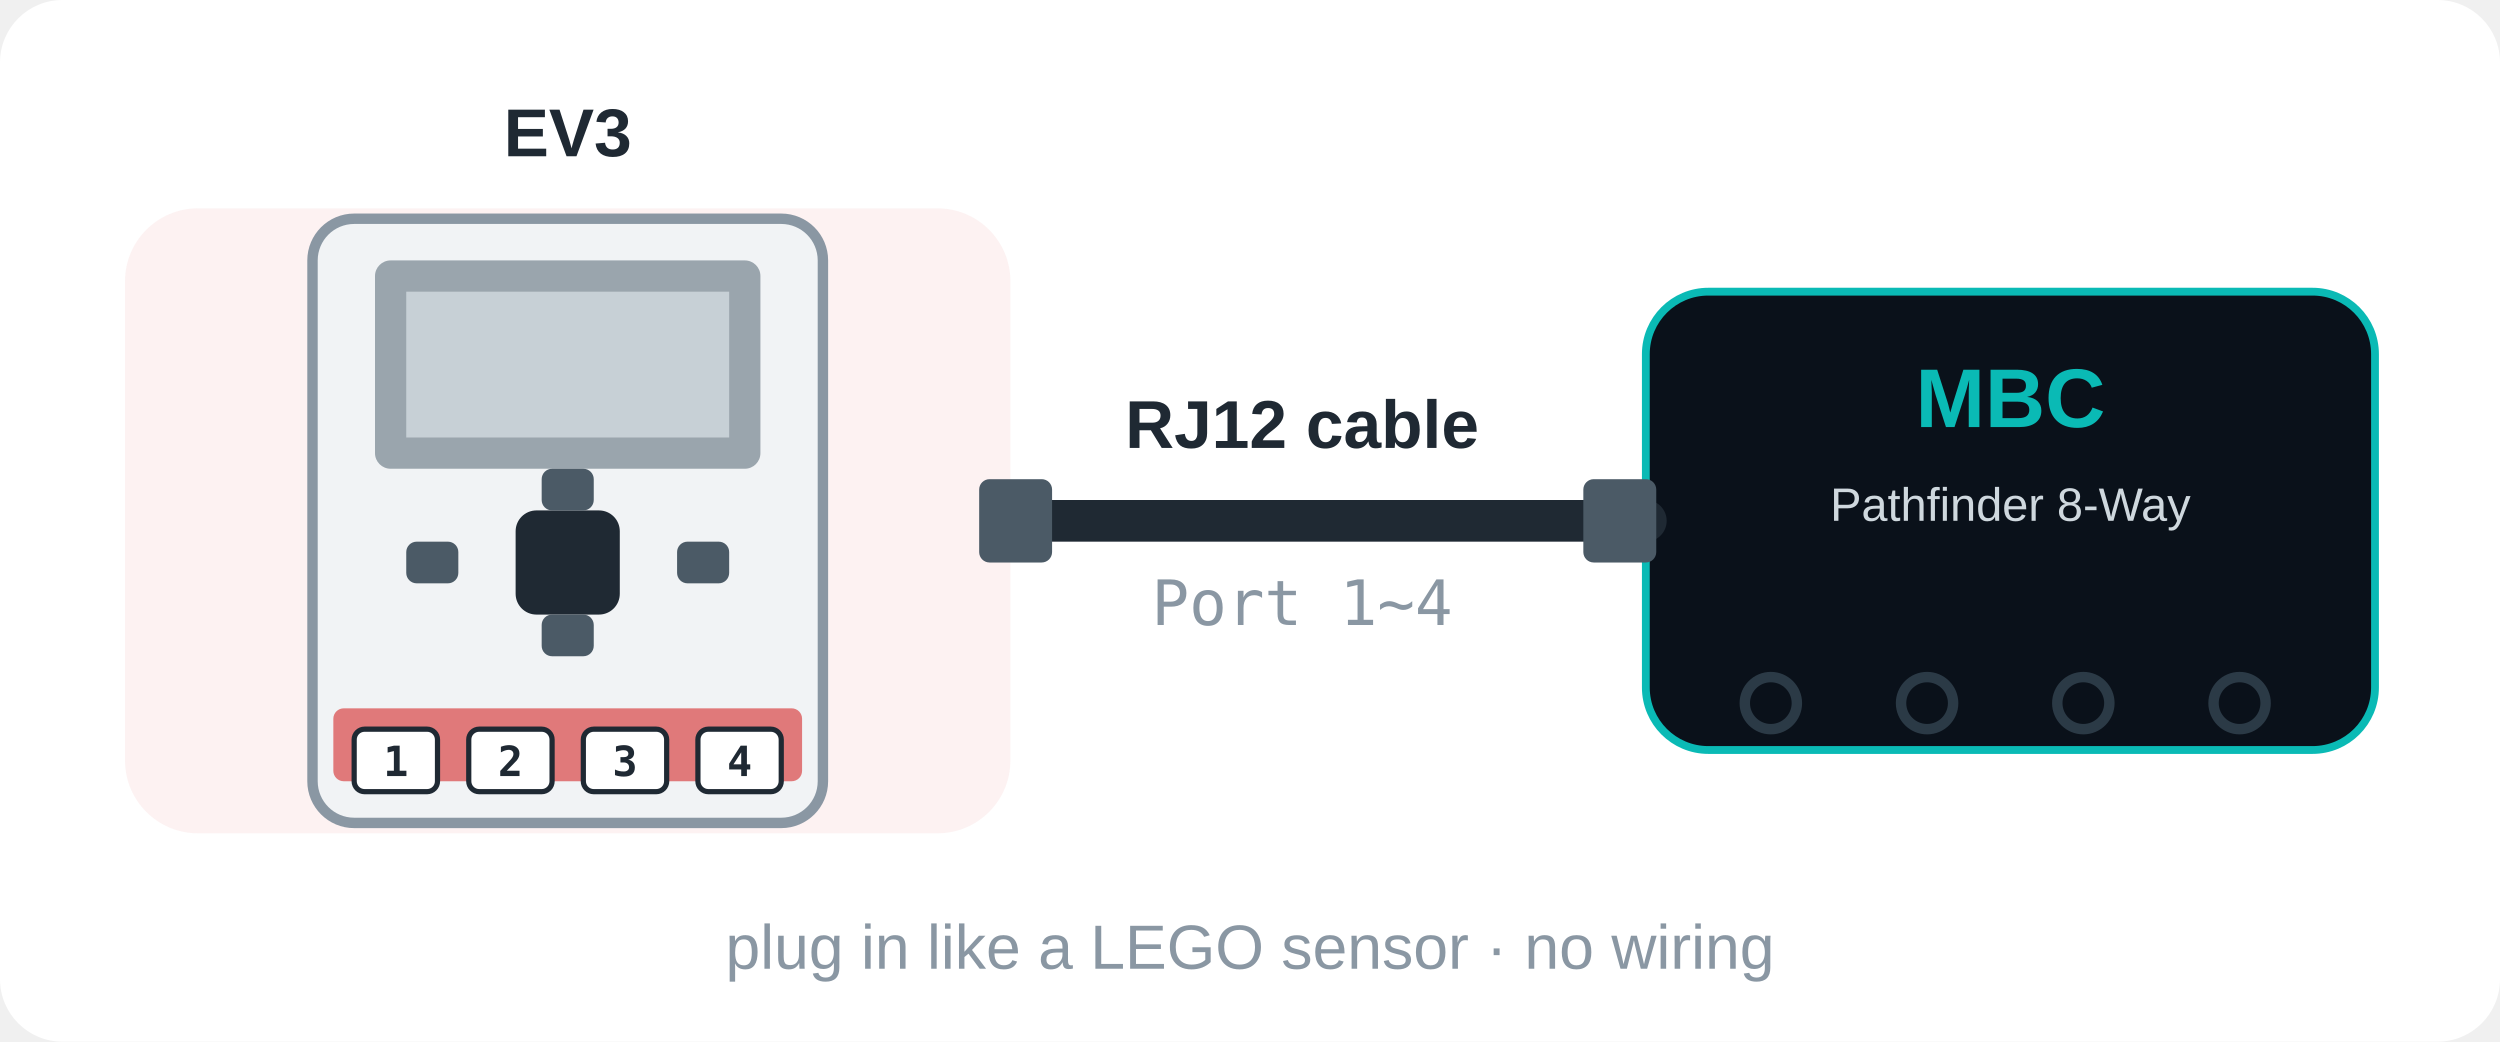
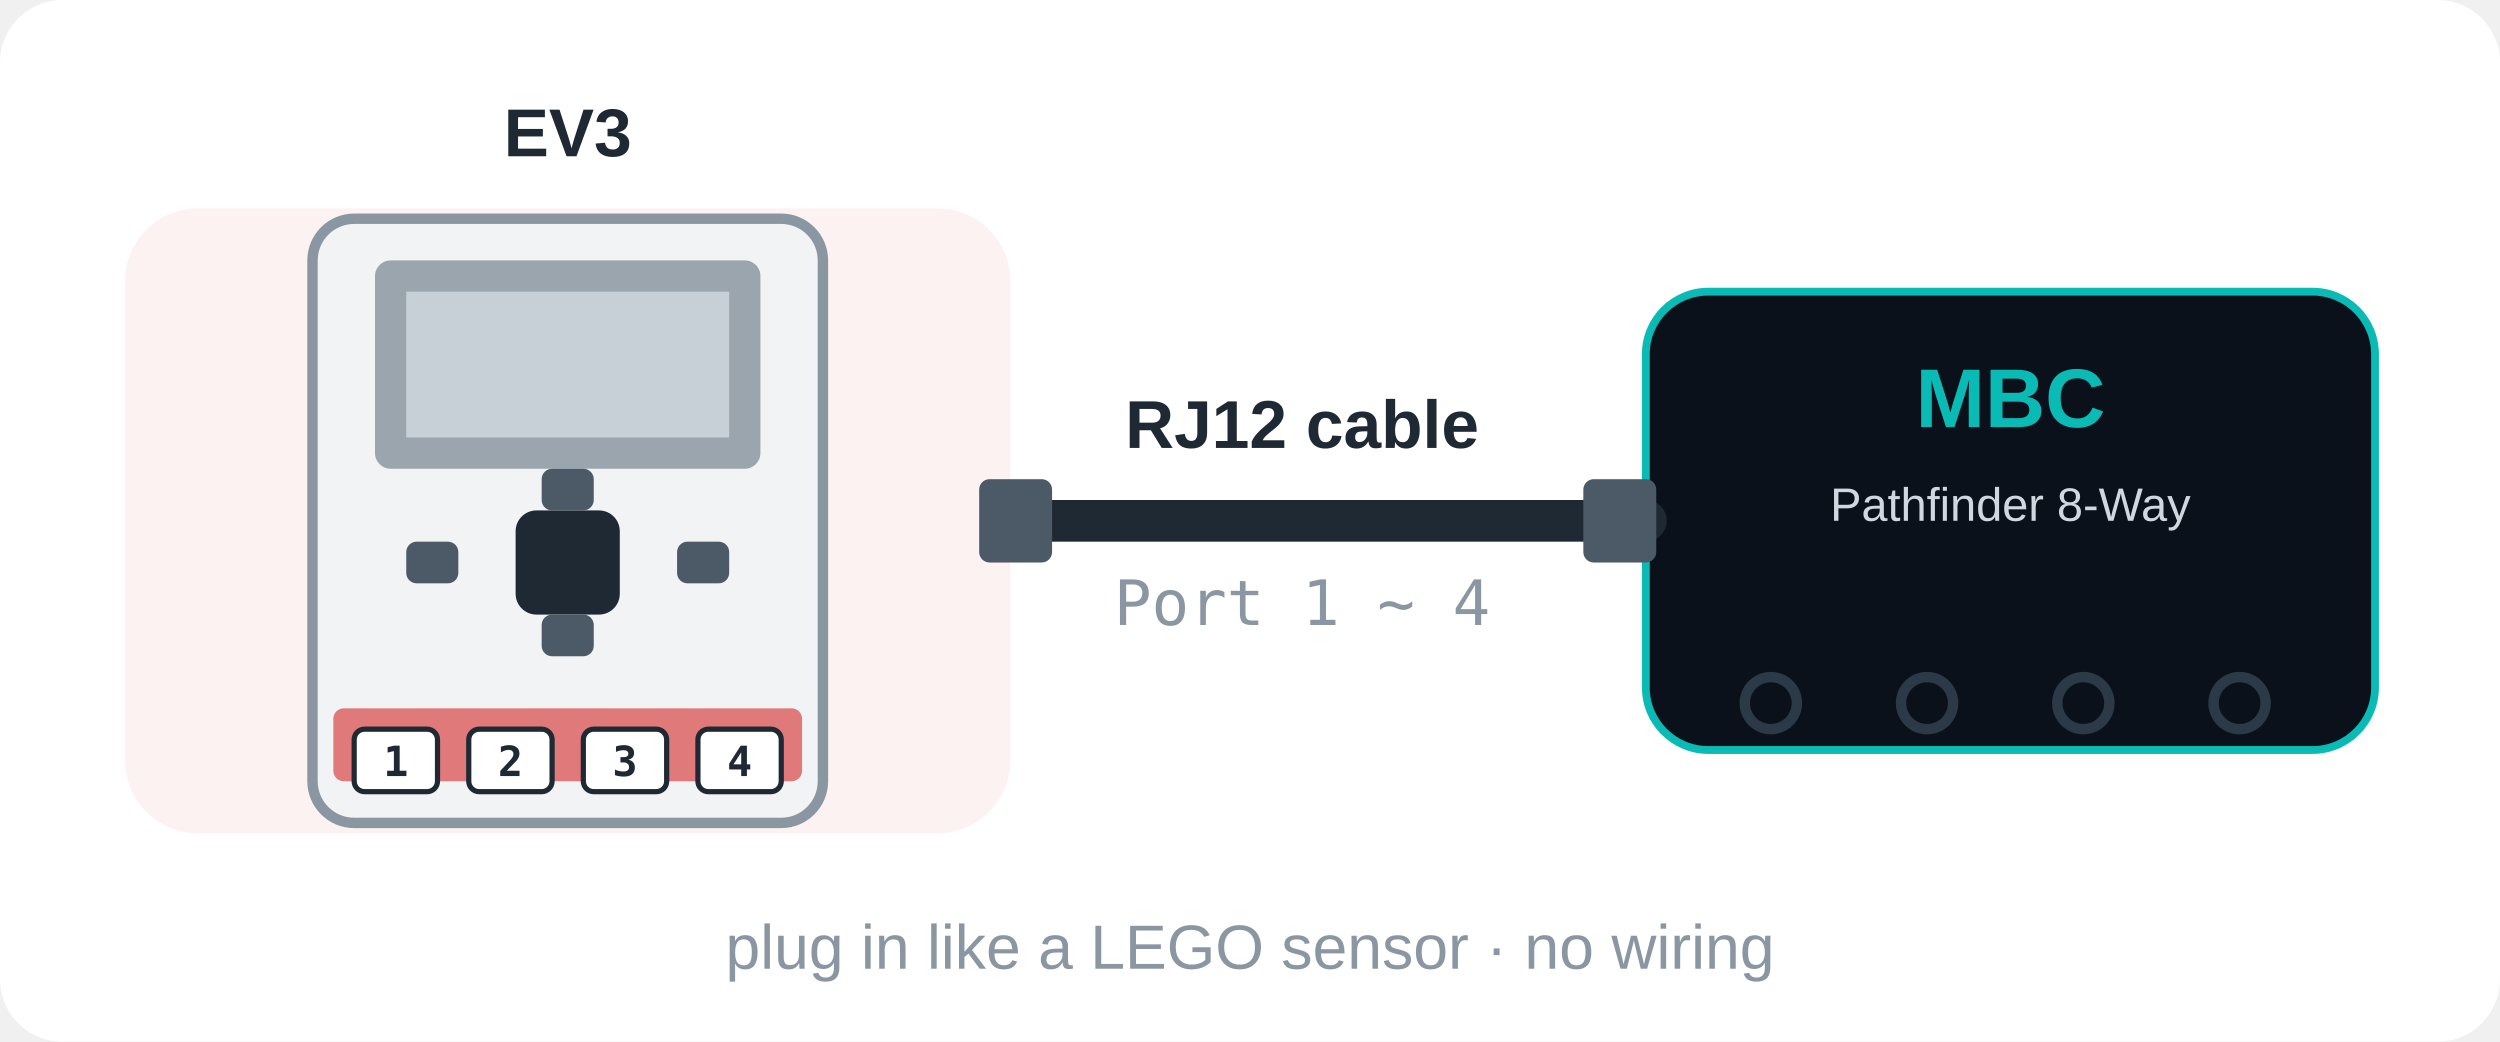
<svg xmlns="http://www.w3.org/2000/svg" viewBox="0 0 480 200" width="480" height="200" role="img" font-family="Nunito, &quot;Segoe UI&quot;, Arial, sans-serif">
  <rect width="480" height="200" rx="12" fill="#ffffff" />
  <rect x="24" y="40" width="170" height="120" rx="14" fill="#D62828" opacity="0.06" />
  <rect x="60" y="42" width="98" height="116" rx="8" fill="#f1f3f5" stroke="#8a97a3" stroke-width="2" />
  <rect x="72" y="50" width="74" height="40" rx="3" fill="#9aa5ad" />
  <rect x="78" y="56" width="62" height="28" fill="#c7d0d6" />
  <rect x="99" y="98" width="20" height="20" rx="4" fill="#1f2933" />
  <rect x="78" y="104" width="10" height="8" rx="2" fill="#4b5a66" />
  <rect x="130" y="104" width="10" height="8" rx="2" fill="#4b5a66" />
  <rect x="104" y="90" width="10" height="8" rx="2" fill="#4b5a66" />
  <rect x="104" y="118" width="10" height="8" rx="2" fill="#4b5a66" />
  <rect x="64" y="136" width="90" height="14" rx="2" fill="#D62828" opacity="0.6" />
  <rect x="68" y="140" width="16" height="12" rx="2" fill="#fff" stroke="#1f2933" />
  <text x="76" y="149" font-size="8" fill="#1f2933" text-anchor="middle" font-family="&quot;JetBrains Mono&quot;, Consolas, monospace" font-weight="700">1</text>
  <rect x="90" y="140" width="16" height="12" rx="2" fill="#fff" stroke="#1f2933" />
  <text x="98" y="149" font-size="8" fill="#1f2933" text-anchor="middle" font-family="&quot;JetBrains Mono&quot;, Consolas, monospace" font-weight="700">2</text>
  <rect x="112" y="140" width="16" height="12" rx="2" fill="#fff" stroke="#1f2933" />
  <text x="120" y="149" font-size="8" fill="#1f2933" text-anchor="middle" font-family="&quot;JetBrains Mono&quot;, Consolas, monospace" font-weight="700">3</text>
  <rect x="134" y="140" width="16" height="12" rx="2" fill="#fff" stroke="#1f2933" />
  <text x="142" y="149" font-size="8" fill="#1f2933" text-anchor="middle" font-family="&quot;JetBrains Mono&quot;, Consolas, monospace" font-weight="700">4</text>
  <text x="109" y="30" font-size="13" fill="#1f2933" text-anchor="middle" font-weight="700">EV3</text>
  <rect x="316" y="56" width="140" height="88" rx="12" fill="#0a111a" stroke="#0ABAB5" stroke-width="1.5" />
  <circle cx="340" cy="135" r="5" fill="none" stroke="#2b3a46" stroke-width="2" />
  <circle cx="370" cy="135" r="5" fill="none" stroke="#2b3a46" stroke-width="2" />
  <circle cx="400" cy="135" r="5" fill="none" stroke="#2b3a46" stroke-width="2" />
  <circle cx="430" cy="135" r="5" fill="none" stroke="#2b3a46" stroke-width="2" />
  <text x="386" y="82" font-size="16" fill="#0ABAB5" text-anchor="middle" font-weight="700">MBC</text>
  <text x="386" y="100" font-size="9" fill="#cfd8de" text-anchor="middle">Pathfinder 8-Way</text>
  <path d="M194 100 C 250 100, 260 100, 316 100" stroke="#1f2933" stroke-width="8" fill="none" stroke-linecap="round" />
  <rect x="188" y="92" width="14" height="16" rx="2" fill="#4b5a66" />
  <rect x="304" y="92" width="14" height="16" rx="2" fill="#4b5a66" />
  <text x="250" y="86" font-size="13" fill="#1f2933" text-anchor="middle" font-weight="700">RJ12 cable</text>
-   <text x="250" y="120" font-size="12" fill="#8a97a3" text-anchor="middle" font-family="&quot;JetBrains Mono&quot;, Consolas, monospace">Port 1~4</text>
+   <text x="250" y="120" font-size="12" fill="#8a97a3" text-anchor="middle" font-family="&quot;JetBrains Mono&quot;, Consolas, monospace">Port 1 ~ 4</text>
  <text x="240" y="186" font-size="12" fill="#8a97a3" text-anchor="middle">plug in like a LEGO sensor · no wiring</text>
</svg>
